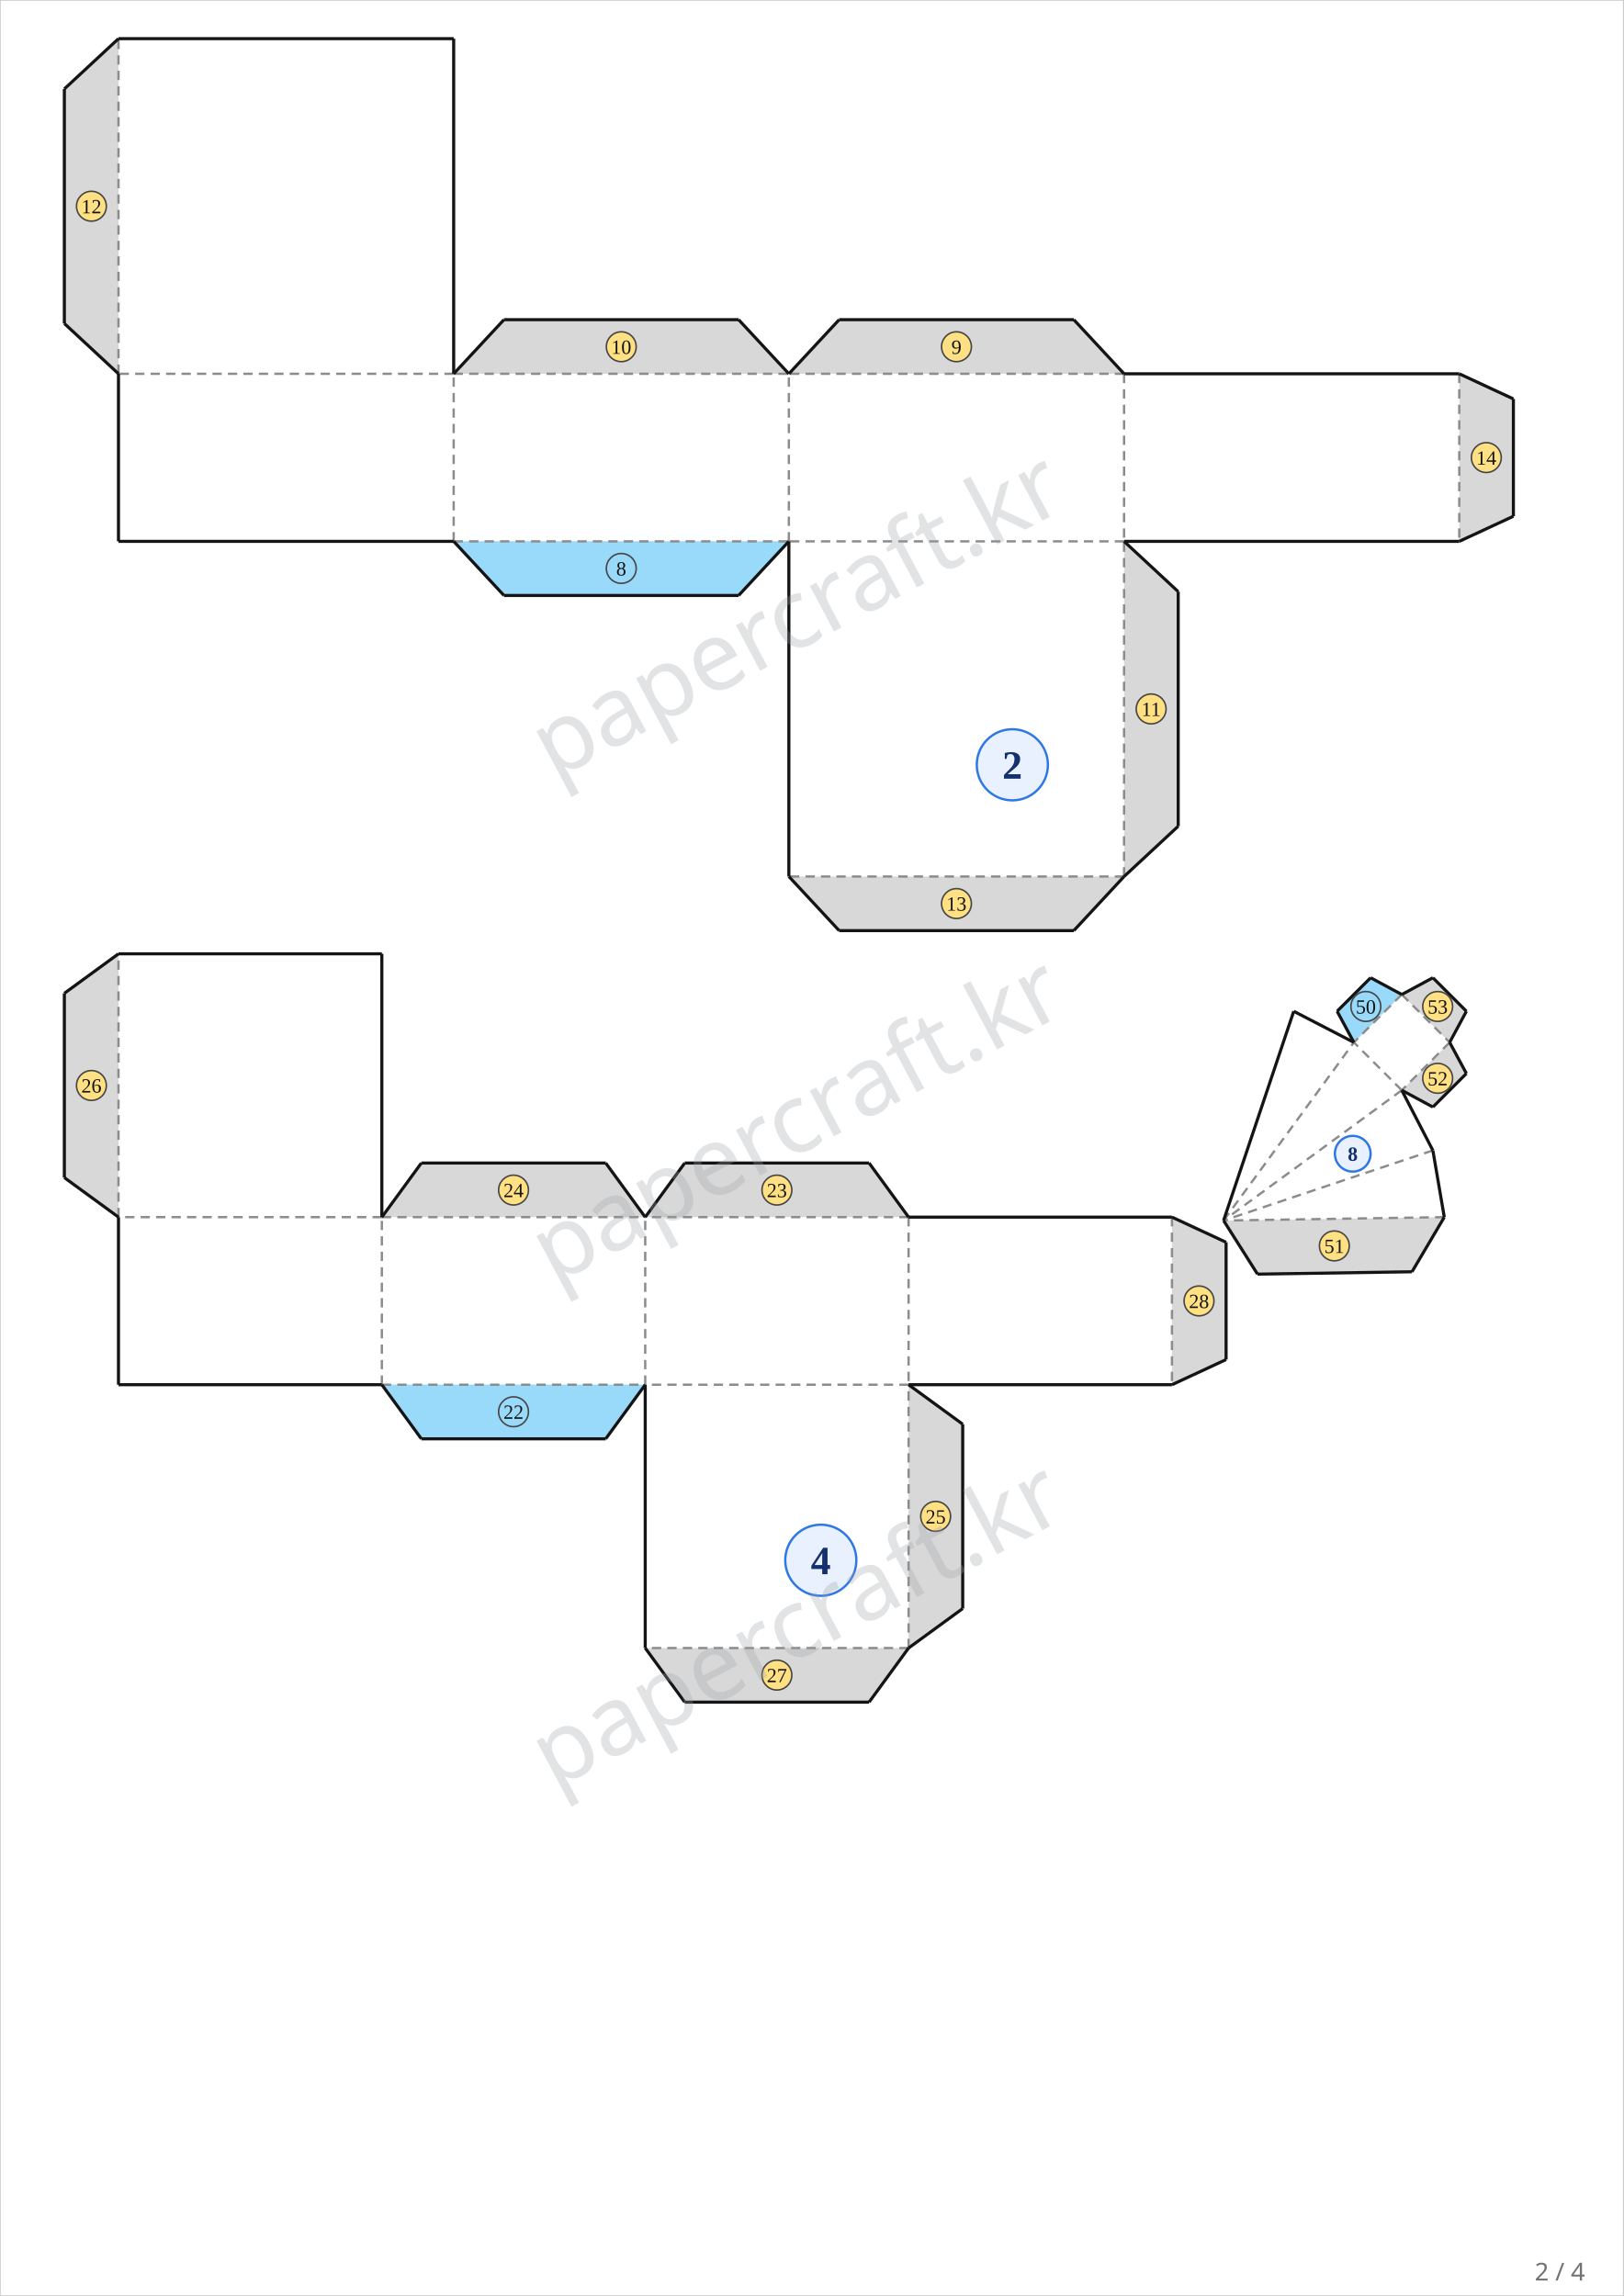
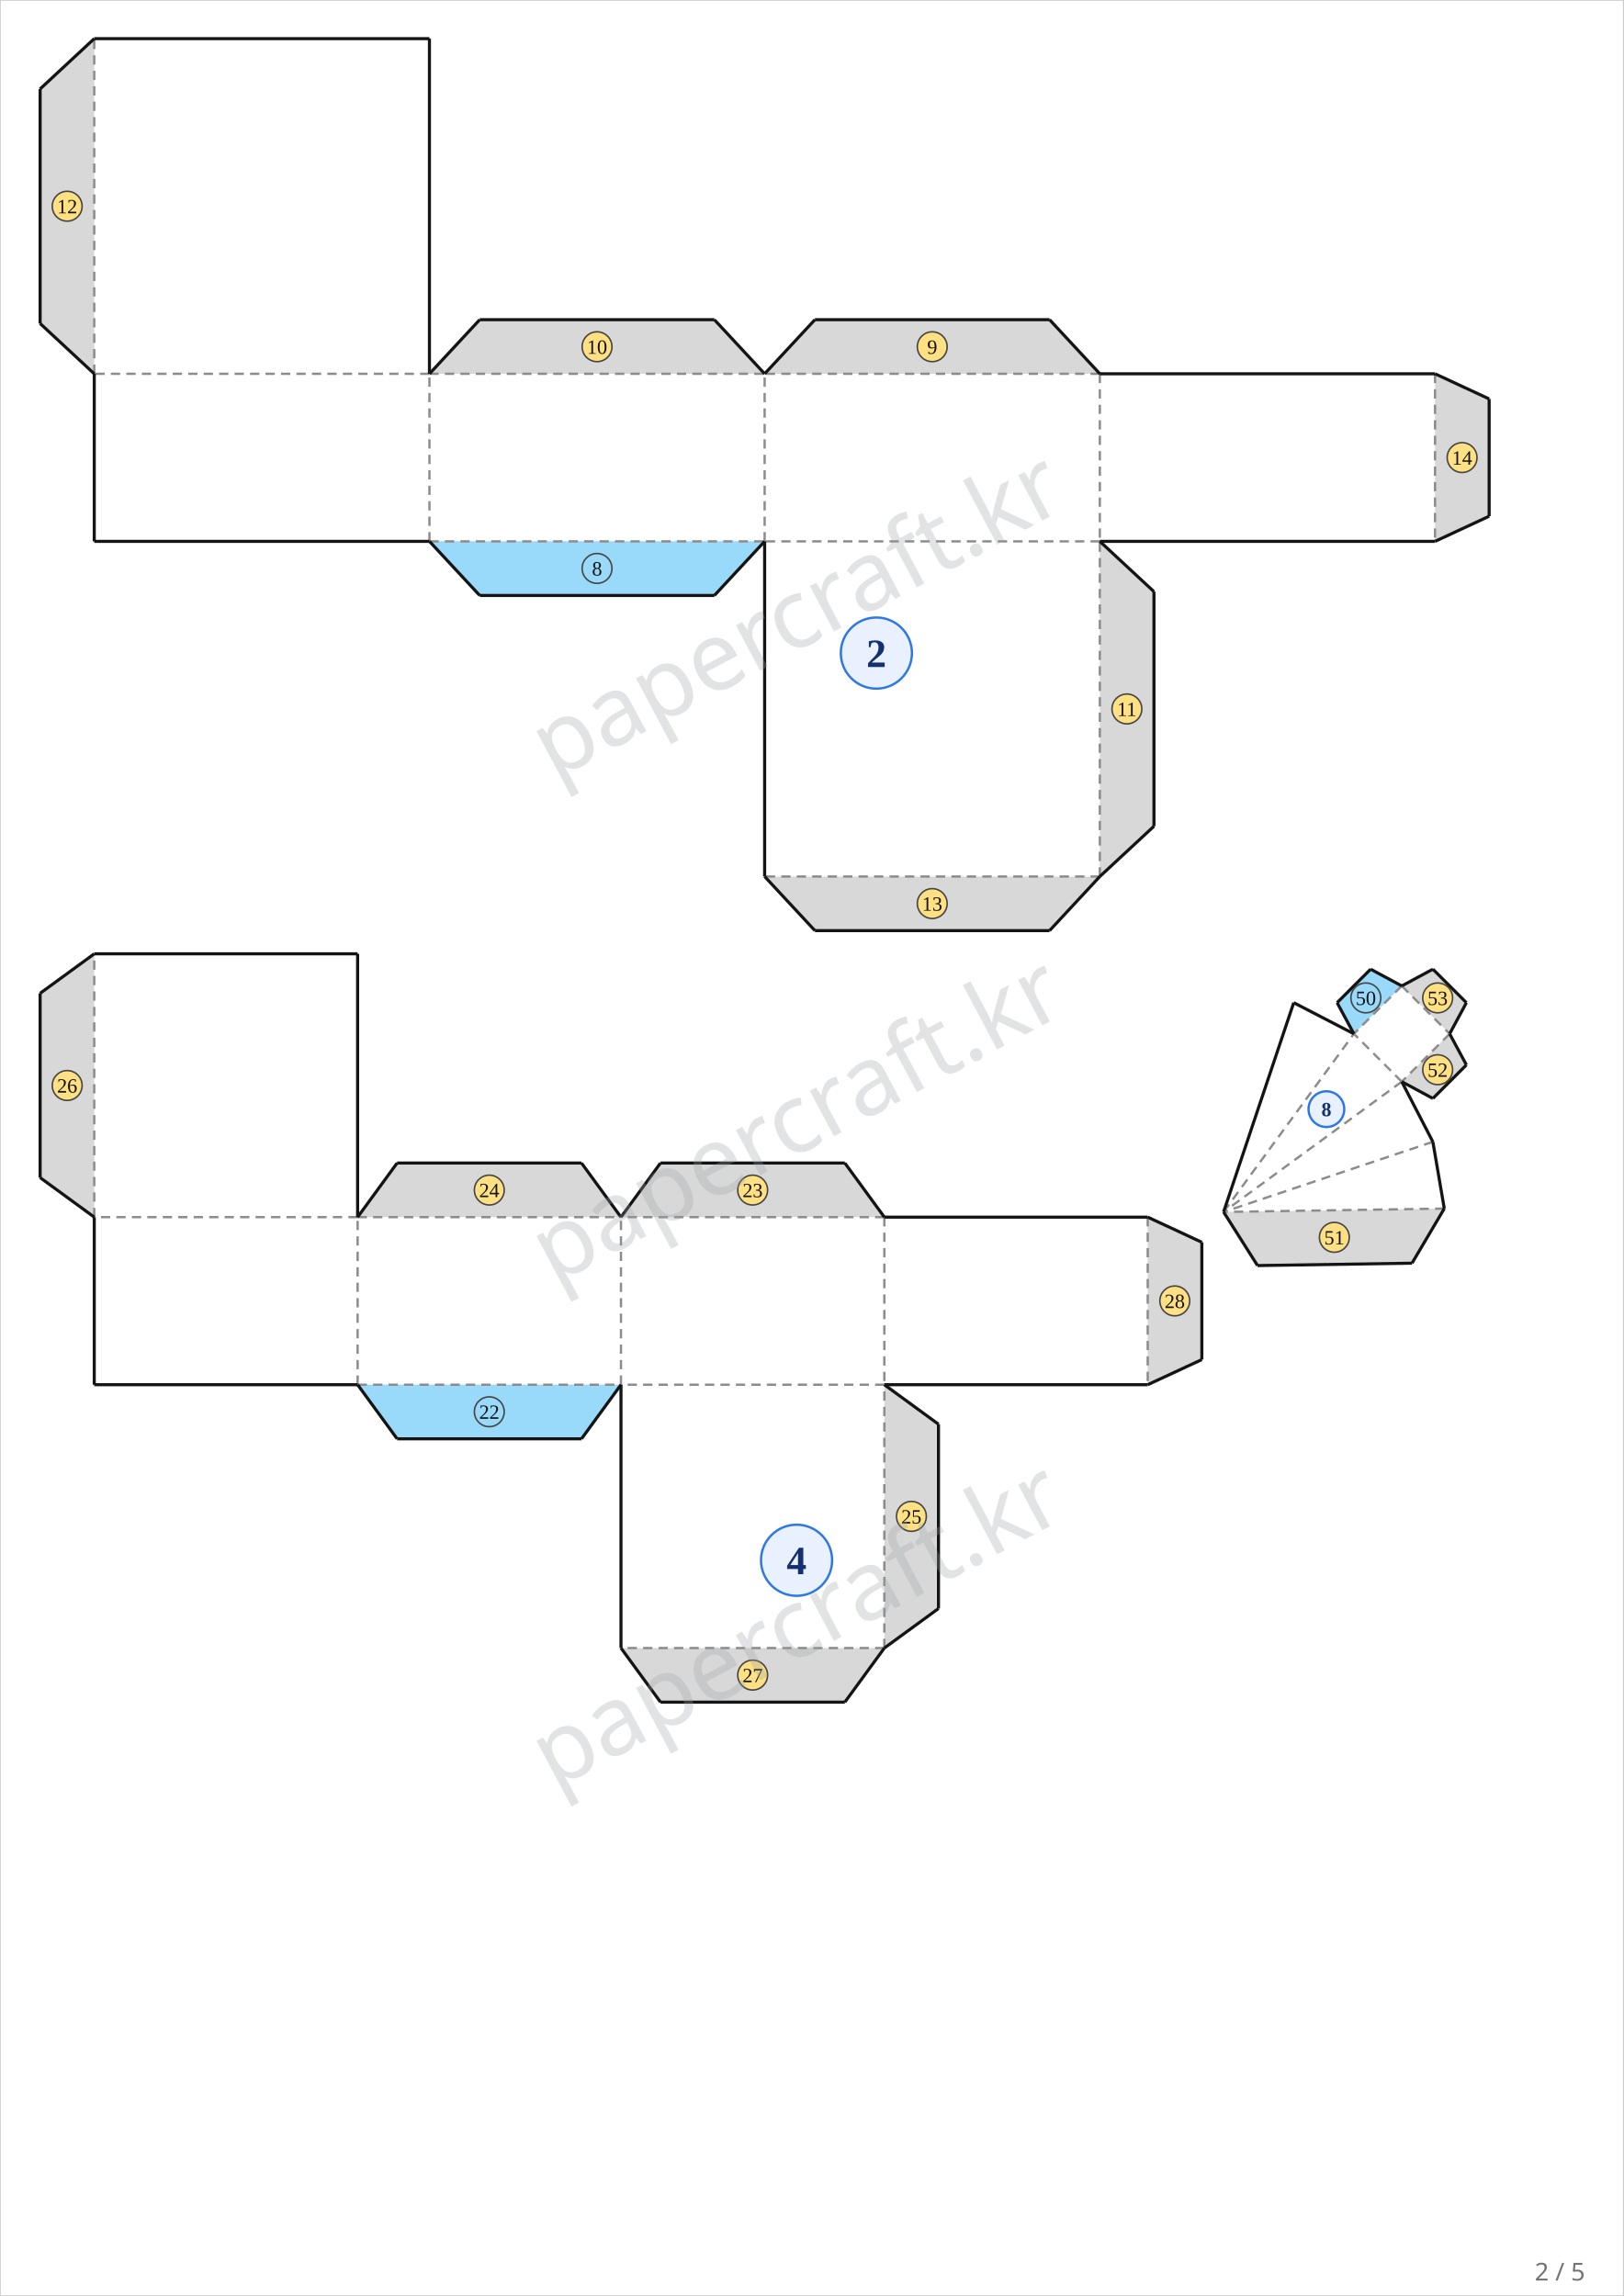
<svg xmlns="http://www.w3.org/2000/svg" width="210.00mm" height="297.00mm" viewBox="0 0 210.00 297.00">
  <rect x="0" y="0" width="210.00" height="297.00" fill="#ffffff" stroke="#cccccc" stroke-width="0.2" />
-   <polygon points="102.028,70.028 95.526,77.028 65.179,77.028 58.676,70.028" fill="rgb(216,216,216)" />
-   <polygon points="102.028,48.352 108.531,41.352 138.878,41.352 145.381,48.352" fill="rgb(216,216,216)" />
-   <polygon points="102.028,48.352 95.526,41.352 65.179,41.352 58.676,48.352" fill="rgb(216,216,216)" />
-   <polygon points="145.381,70.028 152.381,76.531 152.381,106.878 145.381,113.381" fill="rgb(216,216,216)" />
-   <polygon points="15.324,5.0 8.324,11.503 8.324,41.849 15.324,48.352" fill="rgb(216,216,216)" />
-   <polygon points="102.028,113.381 108.531,120.381 138.878,120.381 145.381,113.381" fill="rgb(216,216,216)" />
-   <polygon points="188.733,70.028 195.733,66.777 195.733,51.604 188.733,48.352" fill="rgb(216,216,216)" />
-   <polygon points="102.028,70.028 95.526,77.028 65.179,77.028 58.676,70.028" fill="#99d9fa" />
-   <line x1="102.028" y1="70.028" x2="102.028" y2="48.352" stroke="#8c8c8c" stroke-width="0.3" stroke-dasharray="1.2,0.8" />
-   <line x1="145.381" y1="70.028" x2="102.028" y2="70.028" stroke="#8c8c8c" stroke-width="0.3" stroke-dasharray="1.2,0.8" />
-   <line x1="145.381" y1="48.352" x2="145.381" y2="70.028" stroke="#8c8c8c" stroke-width="0.3" stroke-dasharray="1.2,0.8" />
-   <line x1="58.676" y1="70.028" x2="58.676" y2="48.352" stroke="#8c8c8c" stroke-width="0.3" stroke-dasharray="1.2,0.8" />
-   <line x1="58.676" y1="48.352" x2="15.324" y2="48.352" stroke="#8c8c8c" stroke-width="0.3" stroke-dasharray="1.2,0.8" />
-   <line x1="58.676" y1="70.028" x2="102.028" y2="70.028" stroke="#8c8c8c" stroke-width="0.3" stroke-dasharray="1.2,0.8" />
-   <line x1="145.381" y1="48.352" x2="102.028" y2="48.352" stroke="#8c8c8c" stroke-width="0.3" stroke-dasharray="1.2,0.8" />
-   <line x1="58.676" y1="48.352" x2="102.028" y2="48.352" stroke="#8c8c8c" stroke-width="0.3" stroke-dasharray="1.2,0.8" />
-   <line x1="145.381" y1="113.381" x2="145.381" y2="70.028" stroke="#8c8c8c" stroke-width="0.3" stroke-dasharray="1.2,0.8" />
-   <line x1="15.324" y1="48.352" x2="15.324" y2="5.0" stroke="#8c8c8c" stroke-width="0.3" stroke-dasharray="1.2,0.8" />
-   <line x1="145.381" y1="113.381" x2="102.028" y2="113.381" stroke="#8c8c8c" stroke-width="0.3" stroke-dasharray="1.2,0.8" />
-   <line x1="188.733" y1="48.352" x2="188.733" y2="70.028" stroke="#8c8c8c" stroke-width="0.3" stroke-dasharray="1.2,0.8" />
-   <line x1="102.028" y1="113.381" x2="102.028" y2="70.028" stroke="#141414" stroke-width="0.4" />
-   <line x1="15.324" y1="5.0" x2="58.676" y2="5.0" stroke="#141414" stroke-width="0.4" />
-   <line x1="58.676" y1="5.0" x2="58.676" y2="48.352" stroke="#141414" stroke-width="0.4" />
-   <line x1="188.733" y1="70.028" x2="145.381" y2="70.028" stroke="#141414" stroke-width="0.4" />
-   <line x1="145.381" y1="48.352" x2="188.733" y2="48.352" stroke="#141414" stroke-width="0.4" />
-   <line x1="58.676" y1="70.028" x2="15.324" y2="70.028" stroke="#141414" stroke-width="0.4" />
-   <line x1="15.324" y1="70.028" x2="15.324" y2="48.352" stroke="#141414" stroke-width="0.4" />
-   <line x1="102.028" y1="70.028" x2="95.526" y2="77.028" stroke="#141414" stroke-width="0.4" />
-   <line x1="95.526" y1="77.028" x2="65.179" y2="77.028" stroke="#141414" stroke-width="0.4" />
-   <line x1="65.179" y1="77.028" x2="58.676" y2="70.028" stroke="#141414" stroke-width="0.4" />
-   <line x1="102.028" y1="48.352" x2="108.531" y2="41.352" stroke="#141414" stroke-width="0.4" />
-   <line x1="108.531" y1="41.352" x2="138.878" y2="41.352" stroke="#141414" stroke-width="0.4" />
-   <line x1="138.878" y1="41.352" x2="145.381" y2="48.352" stroke="#141414" stroke-width="0.4" />
-   <line x1="102.028" y1="48.352" x2="95.526" y2="41.352" stroke="#141414" stroke-width="0.4" />
-   <line x1="95.526" y1="41.352" x2="65.179" y2="41.352" stroke="#141414" stroke-width="0.4" />
-   <line x1="65.179" y1="41.352" x2="58.676" y2="48.352" stroke="#141414" stroke-width="0.4" />
-   <line x1="145.381" y1="70.028" x2="152.381" y2="76.531" stroke="#141414" stroke-width="0.4" />
-   <line x1="152.381" y1="76.531" x2="152.381" y2="106.878" stroke="#141414" stroke-width="0.4" />
-   <line x1="152.381" y1="106.878" x2="145.381" y2="113.381" stroke="#141414" stroke-width="0.4" />
-   <line x1="15.324" y1="5.0" x2="8.324" y2="11.503" stroke="#141414" stroke-width="0.4" />
-   <line x1="8.324" y1="11.503" x2="8.324" y2="41.849" stroke="#141414" stroke-width="0.4" />
-   <line x1="8.324" y1="41.849" x2="15.324" y2="48.352" stroke="#141414" stroke-width="0.4" />
-   <line x1="102.028" y1="113.381" x2="108.531" y2="120.381" stroke="#141414" stroke-width="0.4" />
-   <line x1="108.531" y1="120.381" x2="138.878" y2="120.381" stroke="#141414" stroke-width="0.4" />
-   <line x1="138.878" y1="120.381" x2="145.381" y2="113.381" stroke="#141414" stroke-width="0.4" />
-   <line x1="188.733" y1="70.028" x2="195.733" y2="66.777" stroke="#141414" stroke-width="0.4" />
-   <line x1="195.733" y1="66.777" x2="195.733" y2="51.604" stroke="#141414" stroke-width="0.4" />
-   <line x1="195.733" y1="51.604" x2="188.733" y2="48.352" stroke="#141414" stroke-width="0.4" />
-   <circle cx="80.352" cy="73.528" r="1.93" fill="#99d9fa" stroke="#464646" stroke-width="0.2" />
-   <text x="80.352" y="74.44" font-size="2.61" text-anchor="middle" fill="#141414">8</text>
-   <circle cx="123.705" cy="44.852" r="1.93" fill="#ffe082" stroke="#464646" stroke-width="0.2" />
-   <text x="123.705" y="45.77" font-size="2.61" text-anchor="middle" fill="#141414">9</text>
-   <circle cx="80.352" cy="44.852" r="1.93" fill="#ffe082" stroke="#464646" stroke-width="0.2" />
-   <text x="80.352" y="45.77" font-size="2.61" text-anchor="middle" fill="#141414">10</text>
-   <circle cx="148.881" cy="91.705" r="1.93" fill="#ffe082" stroke="#464646" stroke-width="0.2" />
-   <text x="148.881" y="92.62" font-size="2.61" text-anchor="middle" fill="#141414">11</text>
-   <circle cx="11.824" cy="26.676" r="1.93" fill="#ffe082" stroke="#464646" stroke-width="0.2" />
-   <text x="11.824" y="27.59" font-size="2.61" text-anchor="middle" fill="#141414">12</text>
-   <circle cx="123.705" cy="116.881" r="1.93" fill="#ffe082" stroke="#464646" stroke-width="0.2" />
-   <text x="123.705" y="117.80" font-size="2.61" text-anchor="middle" fill="#141414">13</text>
-   <circle cx="192.233" cy="59.19" r="1.93" fill="#ffe082" stroke="#464646" stroke-width="0.2" />
-   <text x="192.233" y="60.11" font-size="2.61" text-anchor="middle" fill="#141414">14</text>
-   <circle cx="130.93" cy="98.93" r="4.60" fill="#eaf1fe" stroke="#2e78e6" stroke-width="0.3" />
-   <text x="130.93" y="100.73" font-size="5.20" text-anchor="middle" fill="#14306e" font-weight="bold">2</text>
-   <polygon points="83.449,179.119 78.339,186.119 54.496,186.119 49.386,179.119" fill="rgb(216,216,216)" />
-   <polygon points="83.449,157.443 88.558,150.443 112.402,150.443 117.511,157.443" fill="rgb(216,216,216)" />
-   <polygon points="83.449,157.443 78.339,150.443 54.496,150.443 49.386,157.443" fill="rgb(216,216,216)" />
-   <polygon points="117.511,179.119 124.511,184.229 124.511,208.073 117.511,213.182" fill="rgb(216,216,216)" />
-   <polygon points="15.324,123.381 8.324,128.49 8.324,152.334 15.324,157.443" fill="rgb(216,216,216)" />
-   <polygon points="83.449,213.182 88.558,220.182 112.402,220.182 117.511,213.182" fill="rgb(216,216,216)" />
-   <polygon points="151.574,179.119 158.574,175.868 158.574,160.695 151.574,157.443" fill="rgb(216,216,216)" />
-   <polygon points="83.449,179.119 78.339,186.119 54.496,186.119 49.386,179.119" fill="#99d9fa" />
-   <line x1="83.449" y1="179.119" x2="83.449" y2="157.443" stroke="#8c8c8c" stroke-width="0.3" stroke-dasharray="1.2,0.8" />
-   <line x1="117.511" y1="179.119" x2="83.449" y2="179.119" stroke="#8c8c8c" stroke-width="0.3" stroke-dasharray="1.2,0.8" />
-   <line x1="117.511" y1="157.443" x2="117.511" y2="179.119" stroke="#8c8c8c" stroke-width="0.3" stroke-dasharray="1.2,0.8" />
-   <line x1="49.386" y1="179.119" x2="49.386" y2="157.443" stroke="#8c8c8c" stroke-width="0.3" stroke-dasharray="1.2,0.8" />
-   <line x1="49.386" y1="157.443" x2="15.324" y2="157.443" stroke="#8c8c8c" stroke-width="0.3" stroke-dasharray="1.2,0.8" />
-   <line x1="49.386" y1="179.119" x2="83.449" y2="179.119" stroke="#8c8c8c" stroke-width="0.3" stroke-dasharray="1.2,0.8" />
-   <line x1="117.511" y1="157.443" x2="83.449" y2="157.443" stroke="#8c8c8c" stroke-width="0.3" stroke-dasharray="1.2,0.8" />
-   <line x1="49.386" y1="157.443" x2="83.449" y2="157.443" stroke="#8c8c8c" stroke-width="0.3" stroke-dasharray="1.2,0.8" />
-   <line x1="117.511" y1="213.182" x2="117.511" y2="179.119" stroke="#8c8c8c" stroke-width="0.3" stroke-dasharray="1.2,0.8" />
-   <line x1="15.324" y1="157.443" x2="15.324" y2="123.381" stroke="#8c8c8c" stroke-width="0.3" stroke-dasharray="1.2,0.8" />
-   <line x1="117.511" y1="213.182" x2="83.449" y2="213.182" stroke="#8c8c8c" stroke-width="0.3" stroke-dasharray="1.2,0.8" />
-   <line x1="151.574" y1="157.443" x2="151.574" y2="179.119" stroke="#8c8c8c" stroke-width="0.3" stroke-dasharray="1.2,0.8" />
-   <line x1="83.449" y1="213.182" x2="83.449" y2="179.119" stroke="#141414" stroke-width="0.4" />
-   <line x1="15.324" y1="123.381" x2="49.386" y2="123.381" stroke="#141414" stroke-width="0.4" />
-   <line x1="49.386" y1="123.381" x2="49.386" y2="157.443" stroke="#141414" stroke-width="0.4" />
-   <line x1="151.574" y1="179.119" x2="117.511" y2="179.119" stroke="#141414" stroke-width="0.4" />
-   <line x1="117.511" y1="157.443" x2="151.574" y2="157.443" stroke="#141414" stroke-width="0.4" />
-   <line x1="49.386" y1="179.119" x2="15.324" y2="179.119" stroke="#141414" stroke-width="0.4" />
-   <line x1="15.324" y1="179.119" x2="15.324" y2="157.443" stroke="#141414" stroke-width="0.4" />
-   <line x1="83.449" y1="179.119" x2="78.339" y2="186.119" stroke="#141414" stroke-width="0.4" />
-   <line x1="78.339" y1="186.119" x2="54.496" y2="186.119" stroke="#141414" stroke-width="0.4" />
-   <line x1="54.496" y1="186.119" x2="49.386" y2="179.119" stroke="#141414" stroke-width="0.4" />
-   <line x1="83.449" y1="157.443" x2="88.558" y2="150.443" stroke="#141414" stroke-width="0.4" />
-   <line x1="88.558" y1="150.443" x2="112.402" y2="150.443" stroke="#141414" stroke-width="0.4" />
-   <line x1="112.402" y1="150.443" x2="117.511" y2="157.443" stroke="#141414" stroke-width="0.4" />
-   <line x1="83.449" y1="157.443" x2="78.339" y2="150.443" stroke="#141414" stroke-width="0.4" />
-   <line x1="78.339" y1="150.443" x2="54.496" y2="150.443" stroke="#141414" stroke-width="0.4" />
-   <line x1="54.496" y1="150.443" x2="49.386" y2="157.443" stroke="#141414" stroke-width="0.4" />
-   <line x1="117.511" y1="179.119" x2="124.511" y2="184.229" stroke="#141414" stroke-width="0.4" />
-   <line x1="124.511" y1="184.229" x2="124.511" y2="208.073" stroke="#141414" stroke-width="0.4" />
-   <line x1="124.511" y1="208.073" x2="117.511" y2="213.182" stroke="#141414" stroke-width="0.4" />
-   <line x1="15.324" y1="123.381" x2="8.324" y2="128.49" stroke="#141414" stroke-width="0.4" />
-   <line x1="8.324" y1="128.49" x2="8.324" y2="152.334" stroke="#141414" stroke-width="0.4" />
-   <line x1="8.324" y1="152.334" x2="15.324" y2="157.443" stroke="#141414" stroke-width="0.4" />
-   <line x1="83.449" y1="213.182" x2="88.558" y2="220.182" stroke="#141414" stroke-width="0.4" />
-   <line x1="88.558" y1="220.182" x2="112.402" y2="220.182" stroke="#141414" stroke-width="0.4" />
-   <line x1="112.402" y1="220.182" x2="117.511" y2="213.182" stroke="#141414" stroke-width="0.4" />
-   <line x1="151.574" y1="179.119" x2="158.574" y2="175.868" stroke="#141414" stroke-width="0.4" />
-   <line x1="158.574" y1="175.868" x2="158.574" y2="160.695" stroke="#141414" stroke-width="0.4" />
-   <line x1="158.574" y1="160.695" x2="151.574" y2="157.443" stroke="#141414" stroke-width="0.4" />
-   <circle cx="66.418" cy="182.619" r="1.93" fill="#99d9fa" stroke="#464646" stroke-width="0.2" />
-   <text x="66.418" y="183.53" font-size="2.61" text-anchor="middle" fill="#141414">22</text>
-   <circle cx="100.48" cy="153.943" r="1.93" fill="#ffe082" stroke="#464646" stroke-width="0.2" />
-   <text x="100.48" y="154.86" font-size="2.61" text-anchor="middle" fill="#141414">23</text>
-   <circle cx="66.418" cy="153.943" r="1.93" fill="#ffe082" stroke="#464646" stroke-width="0.2" />
-   <text x="66.418" y="154.86" font-size="2.61" text-anchor="middle" fill="#141414">24</text>
-   <circle cx="121.011" cy="196.151" r="1.93" fill="#ffe082" stroke="#464646" stroke-width="0.2" />
-   <text x="121.011" y="197.07" font-size="2.61" text-anchor="middle" fill="#141414">25</text>
-   <circle cx="11.824" cy="140.412" r="1.93" fill="#ffe082" stroke="#464646" stroke-width="0.2" />
-   <text x="11.824" y="141.33" font-size="2.61" text-anchor="middle" fill="#141414">26</text>
-   <circle cx="100.48" cy="216.682" r="1.93" fill="#ffe082" stroke="#464646" stroke-width="0.2" />
-   <text x="100.48" y="217.60" font-size="2.61" text-anchor="middle" fill="#141414">27</text>
-   <circle cx="155.074" cy="168.281" r="1.93" fill="#ffe082" stroke="#464646" stroke-width="0.2" />
-   <text x="155.074" y="169.20" font-size="2.61" text-anchor="middle" fill="#141414">28</text>
-   <circle cx="106.157" cy="201.828" r="4.60" fill="#eaf1fe" stroke="#2e78e6" stroke-width="0.3" />
-   <text x="106.157" y="203.63" font-size="5.20" text-anchor="middle" fill="#14306e" font-weight="bold">4</text>
-   <polygon points="175.102,134.838 172.934,130.812 177.269,126.477 181.295,128.645" fill="rgb(216,216,216)" />
-   <polygon points="158.25,157.883 162.64,164.816 182.622,164.509 186.796,157.444" fill="rgb(216,216,216)" />
-   <polygon points="181.295,141.031 185.321,143.199 189.656,138.864 187.488,134.838" fill="rgb(216,216,216)" />
-   <polygon points="187.488,134.838 189.656,130.813 185.32,126.477 181.295,128.645" fill="rgb(216,216,216)" />
-   <polygon points="175.102,134.838 172.934,130.812 177.269,126.477 181.295,128.645" fill="#99d9fa" />
-   <line x1="158.25" y1="157.883" x2="175.102" y2="134.838" stroke="#8c8c8c" stroke-width="0.3" stroke-dasharray="1.2,0.8" />
-   <line x1="181.295" y1="141.031" x2="175.102" y2="134.838" stroke="#8c8c8c" stroke-width="0.3" stroke-dasharray="1.2,0.8" />
-   <line x1="181.295" y1="141.031" x2="158.25" y2="157.883" stroke="#8c8c8c" stroke-width="0.3" stroke-dasharray="1.2,0.8" />
-   <line x1="185.319" y1="148.811" x2="158.25" y2="157.883" stroke="#8c8c8c" stroke-width="0.3" stroke-dasharray="1.2,0.8" />
-   <line x1="181.295" y1="128.645" x2="175.102" y2="134.838" stroke="#8c8c8c" stroke-width="0.3" stroke-dasharray="1.2,0.8" />
-   <line x1="186.796" y1="157.444" x2="158.25" y2="157.883" stroke="#8c8c8c" stroke-width="0.3" stroke-dasharray="1.2,0.8" />
-   <line x1="187.488" y1="134.838" x2="181.295" y2="141.031" stroke="#8c8c8c" stroke-width="0.3" stroke-dasharray="1.2,0.8" />
-   <line x1="181.295" y1="128.645" x2="187.488" y2="134.838" stroke="#8c8c8c" stroke-width="0.3" stroke-dasharray="1.2,0.8" />
-   <line x1="167.323" y1="130.814" x2="175.102" y2="134.838" stroke="#141414" stroke-width="0.4" />
-   <line x1="158.25" y1="157.883" x2="167.323" y2="130.814" stroke="#141414" stroke-width="0.4" />
-   <line x1="181.295" y1="141.031" x2="185.319" y2="148.811" stroke="#141414" stroke-width="0.4" />
-   <line x1="185.319" y1="148.811" x2="186.796" y2="157.444" stroke="#141414" stroke-width="0.4" />
-   <line x1="175.102" y1="134.838" x2="172.934" y2="130.812" stroke="#141414" stroke-width="0.4" />
-   <line x1="172.934" y1="130.812" x2="177.269" y2="126.477" stroke="#141414" stroke-width="0.4" />
-   <line x1="177.269" y1="126.477" x2="181.295" y2="128.645" stroke="#141414" stroke-width="0.4" />
-   <line x1="158.25" y1="157.883" x2="162.64" y2="164.816" stroke="#141414" stroke-width="0.4" />
-   <line x1="162.64" y1="164.816" x2="182.622" y2="164.509" stroke="#141414" stroke-width="0.4" />
-   <line x1="182.622" y1="164.509" x2="186.796" y2="157.444" stroke="#141414" stroke-width="0.4" />
-   <line x1="181.295" y1="141.031" x2="185.321" y2="143.199" stroke="#141414" stroke-width="0.4" />
-   <line x1="185.321" y1="143.199" x2="189.656" y2="138.864" stroke="#141414" stroke-width="0.4" />
-   <line x1="189.656" y1="138.864" x2="187.488" y2="134.838" stroke="#141414" stroke-width="0.4" />
-   <line x1="187.488" y1="134.838" x2="189.656" y2="130.813" stroke="#141414" stroke-width="0.4" />
-   <line x1="189.656" y1="130.813" x2="185.32" y2="126.477" stroke="#141414" stroke-width="0.4" />
-   <line x1="185.32" y1="126.477" x2="181.295" y2="128.645" stroke="#141414" stroke-width="0.4" />
-   <circle cx="176.65" cy="130.193" r="1.93" fill="#99d9fa" stroke="#464646" stroke-width="0.2" />
-   <text x="176.65" y="131.11" font-size="2.61" text-anchor="middle" fill="#141414">50</text>
-   <circle cx="172.577" cy="161.163" r="1.93" fill="#ffe082" stroke="#464646" stroke-width="0.2" />
-   <text x="172.577" y="162.08" font-size="2.61" text-anchor="middle" fill="#141414">51</text>
-   <circle cx="185.94" cy="139.483" r="1.93" fill="#ffe082" stroke="#464646" stroke-width="0.2" />
-   <text x="185.94" y="140.40" font-size="2.61" text-anchor="middle" fill="#141414">52</text>
-   <circle cx="185.94" cy="130.193" r="1.93" fill="#ffe082" stroke="#464646" stroke-width="0.2" />
-   <text x="185.94" y="131.11" font-size="2.61" text-anchor="middle" fill="#141414">53</text>
-   <circle cx="174.955" cy="149.242" r="2.31" fill="#eaf1fe" stroke="#2e78e6" stroke-width="0.3" />
-   <text x="174.955" y="150.15" font-size="2.61" text-anchor="middle" fill="#14306e" font-weight="bold">8</text>
-   <text x="205.0" y="295.0" font-size="3.2" text-anchor="end" fill="#737373" font-family="sans-serif">2 / 4</text>
+   <polygon points="98.894,70.028 92.391,77.028 62.044,77.028 55.542,70.028" fill="rgb(216,216,216)" />
+   <polygon points="98.894,48.352 105.397,41.352 135.743,41.352 142.246,48.352" fill="rgb(216,216,216)" />
+   <polygon points="98.894,48.352 92.391,41.352 62.044,41.352 55.542,48.352" fill="rgb(216,216,216)" />
+   <polygon points="142.246,70.028 149.246,76.531 149.246,106.878 142.246,113.381" fill="rgb(216,216,216)" />
+   <polygon points="12.189,5.0 5.189,11.503 5.189,41.849 12.189,48.352" fill="rgb(216,216,216)" />
+   <polygon points="98.894,113.381 105.397,120.381 135.743,120.381 142.246,113.381" fill="rgb(216,216,216)" />
+   <polygon points="185.598,70.028 192.598,66.777 192.598,51.604 185.598,48.352" fill="rgb(216,216,216)" />
+   <polygon points="98.894,70.028 92.391,77.028 62.044,77.028 55.542,70.028" fill="#99d9fa" />
+   <line x1="98.894" y1="70.028" x2="98.894" y2="48.352" stroke="#8c8c8c" stroke-width="0.3" stroke-dasharray="1.2,0.8" />
+   <line x1="142.246" y1="70.028" x2="98.894" y2="70.028" stroke="#8c8c8c" stroke-width="0.3" stroke-dasharray="1.2,0.8" />
+   <line x1="142.246" y1="48.352" x2="142.246" y2="70.028" stroke="#8c8c8c" stroke-width="0.3" stroke-dasharray="1.2,0.8" />
+   <line x1="55.541" y1="70.028" x2="55.541" y2="48.352" stroke="#8c8c8c" stroke-width="0.3" stroke-dasharray="1.2,0.8" />
+   <line x1="55.541" y1="48.352" x2="12.189" y2="48.352" stroke="#8c8c8c" stroke-width="0.3" stroke-dasharray="1.2,0.8" />
+   <line x1="55.542" y1="70.028" x2="98.894" y2="70.028" stroke="#8c8c8c" stroke-width="0.3" stroke-dasharray="1.2,0.8" />
+   <line x1="142.246" y1="48.352" x2="98.894" y2="48.352" stroke="#8c8c8c" stroke-width="0.3" stroke-dasharray="1.2,0.8" />
+   <line x1="55.542" y1="48.352" x2="98.894" y2="48.352" stroke="#8c8c8c" stroke-width="0.3" stroke-dasharray="1.2,0.8" />
+   <line x1="142.246" y1="113.381" x2="142.246" y2="70.028" stroke="#8c8c8c" stroke-width="0.3" stroke-dasharray="1.2,0.8" />
+   <line x1="12.189" y1="48.352" x2="12.189" y2="5.0" stroke="#8c8c8c" stroke-width="0.3" stroke-dasharray="1.2,0.8" />
+   <line x1="142.246" y1="113.381" x2="98.894" y2="113.381" stroke="#8c8c8c" stroke-width="0.3" stroke-dasharray="1.2,0.8" />
+   <line x1="185.598" y1="48.352" x2="185.598" y2="70.028" stroke="#8c8c8c" stroke-width="0.3" stroke-dasharray="1.2,0.8" />
+   <line x1="98.894" y1="113.381" x2="98.894" y2="70.028" stroke="#141414" stroke-width="0.4" />
+   <line x1="12.189" y1="5.0" x2="55.541" y2="5.0" stroke="#141414" stroke-width="0.4" />
+   <line x1="55.541" y1="5.0" x2="55.541" y2="48.352" stroke="#141414" stroke-width="0.4" />
+   <line x1="185.598" y1="70.028" x2="142.246" y2="70.028" stroke="#141414" stroke-width="0.4" />
+   <line x1="142.246" y1="48.352" x2="185.598" y2="48.352" stroke="#141414" stroke-width="0.4" />
+   <line x1="55.541" y1="70.028" x2="12.189" y2="70.028" stroke="#141414" stroke-width="0.4" />
+   <line x1="12.189" y1="70.028" x2="12.189" y2="48.352" stroke="#141414" stroke-width="0.4" />
+   <line x1="98.894" y1="70.028" x2="92.391" y2="77.028" stroke="#141414" stroke-width="0.4" />
+   <line x1="92.391" y1="77.028" x2="62.044" y2="77.028" stroke="#141414" stroke-width="0.4" />
+   <line x1="62.044" y1="77.028" x2="55.542" y2="70.028" stroke="#141414" stroke-width="0.4" />
+   <line x1="98.894" y1="48.352" x2="105.397" y2="41.352" stroke="#141414" stroke-width="0.4" />
+   <line x1="105.397" y1="41.352" x2="135.743" y2="41.352" stroke="#141414" stroke-width="0.4" />
+   <line x1="135.743" y1="41.352" x2="142.246" y2="48.352" stroke="#141414" stroke-width="0.4" />
+   <line x1="98.894" y1="48.352" x2="92.391" y2="41.352" stroke="#141414" stroke-width="0.4" />
+   <line x1="92.391" y1="41.352" x2="62.044" y2="41.352" stroke="#141414" stroke-width="0.4" />
+   <line x1="62.044" y1="41.352" x2="55.542" y2="48.352" stroke="#141414" stroke-width="0.4" />
+   <line x1="142.246" y1="70.028" x2="149.246" y2="76.531" stroke="#141414" stroke-width="0.4" />
+   <line x1="149.246" y1="76.531" x2="149.246" y2="106.878" stroke="#141414" stroke-width="0.4" />
+   <line x1="149.246" y1="106.878" x2="142.246" y2="113.381" stroke="#141414" stroke-width="0.4" />
+   <line x1="12.189" y1="5.0" x2="5.189" y2="11.503" stroke="#141414" stroke-width="0.4" />
+   <line x1="5.189" y1="11.503" x2="5.189" y2="41.849" stroke="#141414" stroke-width="0.4" />
+   <line x1="5.189" y1="41.849" x2="12.189" y2="48.352" stroke="#141414" stroke-width="0.4" />
+   <line x1="98.894" y1="113.381" x2="105.397" y2="120.381" stroke="#141414" stroke-width="0.4" />
+   <line x1="105.397" y1="120.381" x2="135.743" y2="120.381" stroke="#141414" stroke-width="0.4" />
+   <line x1="135.743" y1="120.381" x2="142.246" y2="113.381" stroke="#141414" stroke-width="0.4" />
+   <line x1="185.598" y1="70.028" x2="192.598" y2="66.777" stroke="#141414" stroke-width="0.4" />
+   <line x1="192.598" y1="66.777" x2="192.598" y2="51.604" stroke="#141414" stroke-width="0.4" />
+   <line x1="192.598" y1="51.604" x2="185.598" y2="48.352" stroke="#141414" stroke-width="0.4" />
+   <circle cx="77.218" cy="73.528" r="1.93" fill="#99d9fa" stroke="#464646" stroke-width="0.2" />
+   <text x="77.218" y="74.44" font-size="2.62" text-anchor="middle" fill="#141414">8</text>
+   <circle cx="120.57" cy="44.852" r="1.93" fill="#ffe082" stroke="#464646" stroke-width="0.2" />
+   <text x="120.57" y="45.77" font-size="2.62" text-anchor="middle" fill="#141414">9</text>
+   <circle cx="77.218" cy="44.852" r="1.93" fill="#ffe082" stroke="#464646" stroke-width="0.2" />
+   <text x="77.218" y="45.77" font-size="2.62" text-anchor="middle" fill="#141414">10</text>
+   <circle cx="145.746" cy="91.705" r="1.93" fill="#ffe082" stroke="#464646" stroke-width="0.2" />
+   <text x="145.746" y="92.62" font-size="2.62" text-anchor="middle" fill="#141414">11</text>
+   <circle cx="8.689" cy="26.676" r="1.93" fill="#ffe082" stroke="#464646" stroke-width="0.2" />
+   <text x="8.689" y="27.59" font-size="2.62" text-anchor="middle" fill="#141414">12</text>
+   <circle cx="120.57" cy="116.881" r="1.93" fill="#ffe082" stroke="#464646" stroke-width="0.2" />
+   <text x="120.57" y="117.80" font-size="2.62" text-anchor="middle" fill="#141414">13</text>
+   <circle cx="189.098" cy="59.19" r="1.93" fill="#ffe082" stroke="#464646" stroke-width="0.2" />
+   <text x="189.098" y="60.11" font-size="2.62" text-anchor="middle" fill="#141414">14</text>
+   <circle cx="113.345" cy="84.479" r="4.60" fill="#eaf1fe" stroke="#2e78e6" stroke-width="0.3" />
+   <text x="113.345" y="86.28" font-size="5.20" text-anchor="middle" fill="#14306e" font-weight="bold">2</text>
+   <polygon points="80.314,179.119 75.205,186.119 51.361,186.119 46.252,179.119" fill="rgb(216,216,216)" />
+   <polygon points="80.314,157.443 85.424,150.443 109.267,150.443 114.377,157.443" fill="rgb(216,216,216)" />
+   <polygon points="80.314,157.443 75.205,150.443 51.361,150.443 46.252,157.443" fill="rgb(216,216,216)" />
+   <polygon points="114.377,179.119 121.377,184.229 121.377,208.073 114.377,213.182" fill="rgb(216,216,216)" />
+   <polygon points="12.189,123.381 5.189,128.49 5.189,152.334 12.189,157.443" fill="rgb(216,216,216)" />
+   <polygon points="80.314,213.182 85.424,220.182 109.267,220.182 114.377,213.182" fill="rgb(216,216,216)" />
+   <polygon points="148.439,179.119 155.439,175.868 155.439,160.695 148.439,157.443" fill="rgb(216,216,216)" />
+   <polygon points="80.314,179.119 75.205,186.119 51.361,186.119 46.252,179.119" fill="#99d9fa" />
+   <line x1="80.314" y1="179.119" x2="80.314" y2="157.443" stroke="#8c8c8c" stroke-width="0.3" stroke-dasharray="1.2,0.8" />
+   <line x1="114.377" y1="179.119" x2="80.314" y2="179.119" stroke="#8c8c8c" stroke-width="0.3" stroke-dasharray="1.2,0.8" />
+   <line x1="114.377" y1="157.443" x2="114.377" y2="179.119" stroke="#8c8c8c" stroke-width="0.3" stroke-dasharray="1.2,0.8" />
+   <line x1="46.252" y1="179.119" x2="46.252" y2="157.443" stroke="#8c8c8c" stroke-width="0.3" stroke-dasharray="1.2,0.8" />
+   <line x1="46.252" y1="157.443" x2="12.189" y2="157.443" stroke="#8c8c8c" stroke-width="0.3" stroke-dasharray="1.2,0.8" />
+   <line x1="46.252" y1="179.119" x2="80.314" y2="179.119" stroke="#8c8c8c" stroke-width="0.3" stroke-dasharray="1.2,0.8" />
+   <line x1="114.377" y1="157.443" x2="80.314" y2="157.443" stroke="#8c8c8c" stroke-width="0.3" stroke-dasharray="1.2,0.8" />
+   <line x1="46.252" y1="157.443" x2="80.314" y2="157.443" stroke="#8c8c8c" stroke-width="0.3" stroke-dasharray="1.2,0.8" />
+   <line x1="114.377" y1="213.182" x2="114.377" y2="179.119" stroke="#8c8c8c" stroke-width="0.3" stroke-dasharray="1.2,0.8" />
+   <line x1="12.189" y1="157.443" x2="12.189" y2="123.381" stroke="#8c8c8c" stroke-width="0.3" stroke-dasharray="1.2,0.8" />
+   <line x1="114.377" y1="213.182" x2="80.314" y2="213.182" stroke="#8c8c8c" stroke-width="0.3" stroke-dasharray="1.2,0.8" />
+   <line x1="148.439" y1="157.443" x2="148.439" y2="179.119" stroke="#8c8c8c" stroke-width="0.3" stroke-dasharray="1.2,0.8" />
+   <line x1="80.314" y1="213.182" x2="80.314" y2="179.119" stroke="#141414" stroke-width="0.4" />
+   <line x1="12.189" y1="123.381" x2="46.252" y2="123.381" stroke="#141414" stroke-width="0.4" />
+   <line x1="46.252" y1="123.381" x2="46.252" y2="157.443" stroke="#141414" stroke-width="0.4" />
+   <line x1="148.439" y1="179.119" x2="114.377" y2="179.119" stroke="#141414" stroke-width="0.4" />
+   <line x1="114.377" y1="157.443" x2="148.439" y2="157.443" stroke="#141414" stroke-width="0.4" />
+   <line x1="46.252" y1="179.119" x2="12.189" y2="179.119" stroke="#141414" stroke-width="0.4" />
+   <line x1="12.189" y1="179.119" x2="12.189" y2="157.443" stroke="#141414" stroke-width="0.4" />
+   <line x1="80.314" y1="179.119" x2="75.205" y2="186.119" stroke="#141414" stroke-width="0.4" />
+   <line x1="75.205" y1="186.119" x2="51.361" y2="186.119" stroke="#141414" stroke-width="0.4" />
+   <line x1="51.361" y1="186.119" x2="46.252" y2="179.119" stroke="#141414" stroke-width="0.4" />
+   <line x1="80.314" y1="157.443" x2="85.424" y2="150.443" stroke="#141414" stroke-width="0.4" />
+   <line x1="85.424" y1="150.443" x2="109.267" y2="150.443" stroke="#141414" stroke-width="0.4" />
+   <line x1="109.267" y1="150.443" x2="114.377" y2="157.443" stroke="#141414" stroke-width="0.4" />
+   <line x1="80.314" y1="157.443" x2="75.205" y2="150.443" stroke="#141414" stroke-width="0.4" />
+   <line x1="75.205" y1="150.443" x2="51.361" y2="150.443" stroke="#141414" stroke-width="0.4" />
+   <line x1="51.361" y1="150.443" x2="46.252" y2="157.443" stroke="#141414" stroke-width="0.4" />
+   <line x1="114.377" y1="179.119" x2="121.377" y2="184.229" stroke="#141414" stroke-width="0.4" />
+   <line x1="121.377" y1="184.229" x2="121.377" y2="208.073" stroke="#141414" stroke-width="0.4" />
+   <line x1="121.377" y1="208.073" x2="114.377" y2="213.182" stroke="#141414" stroke-width="0.4" />
+   <line x1="12.189" y1="123.381" x2="5.189" y2="128.49" stroke="#141414" stroke-width="0.4" />
+   <line x1="5.189" y1="128.49" x2="5.189" y2="152.334" stroke="#141414" stroke-width="0.4" />
+   <line x1="5.189" y1="152.334" x2="12.189" y2="157.443" stroke="#141414" stroke-width="0.4" />
+   <line x1="80.314" y1="213.182" x2="85.424" y2="220.182" stroke="#141414" stroke-width="0.4" />
+   <line x1="85.424" y1="220.182" x2="109.267" y2="220.182" stroke="#141414" stroke-width="0.4" />
+   <line x1="109.267" y1="220.182" x2="114.377" y2="213.182" stroke="#141414" stroke-width="0.4" />
+   <line x1="148.439" y1="179.119" x2="155.439" y2="175.868" stroke="#141414" stroke-width="0.4" />
+   <line x1="155.439" y1="175.868" x2="155.439" y2="160.695" stroke="#141414" stroke-width="0.4" />
+   <line x1="155.439" y1="160.695" x2="148.439" y2="157.443" stroke="#141414" stroke-width="0.4" />
+   <circle cx="63.283" cy="182.619" r="1.93" fill="#99d9fa" stroke="#464646" stroke-width="0.2" />
+   <text x="63.283" y="183.53" font-size="2.62" text-anchor="middle" fill="#141414">22</text>
+   <circle cx="97.346" cy="153.943" r="1.93" fill="#ffe082" stroke="#464646" stroke-width="0.2" />
+   <text x="97.346" y="154.86" font-size="2.62" text-anchor="middle" fill="#141414">23</text>
+   <circle cx="63.283" cy="153.943" r="1.93" fill="#ffe082" stroke="#464646" stroke-width="0.2" />
+   <text x="63.283" y="154.86" font-size="2.62" text-anchor="middle" fill="#141414">24</text>
+   <circle cx="117.877" cy="196.151" r="1.93" fill="#ffe082" stroke="#464646" stroke-width="0.2" />
+   <text x="117.877" y="197.07" font-size="2.62" text-anchor="middle" fill="#141414">25</text>
+   <circle cx="8.689" cy="140.412" r="1.93" fill="#ffe082" stroke="#464646" stroke-width="0.2" />
+   <text x="8.689" y="141.33" font-size="2.62" text-anchor="middle" fill="#141414">26</text>
+   <circle cx="97.346" cy="216.682" r="1.93" fill="#ffe082" stroke="#464646" stroke-width="0.2" />
+   <text x="97.346" y="217.60" font-size="2.62" text-anchor="middle" fill="#141414">27</text>
+   <circle cx="151.939" cy="168.281" r="1.93" fill="#ffe082" stroke="#464646" stroke-width="0.2" />
+   <text x="151.939" y="169.20" font-size="2.62" text-anchor="middle" fill="#141414">28</text>
+   <circle cx="103.023" cy="201.828" r="4.60" fill="#eaf1fe" stroke="#2e78e6" stroke-width="0.3" />
+   <text x="103.023" y="203.63" font-size="5.20" text-anchor="middle" fill="#14306e" font-weight="bold">4</text>
+   <polygon points="175.102,133.729 172.934,129.703 177.269,125.368 181.295,127.535" fill="rgb(216,216,216)" />
+   <polygon points="158.25,156.773 162.64,163.707 182.622,163.399 186.796,156.334" fill="rgb(216,216,216)" />
+   <polygon points="181.295,139.922 185.321,142.089 189.656,137.754 187.488,133.729" fill="rgb(216,216,216)" />
+   <polygon points="187.488,133.729 189.656,129.703 185.321,125.368 181.295,127.535" fill="rgb(216,216,216)" />
+   <polygon points="175.102,133.729 172.934,129.703 177.269,125.368 181.295,127.535" fill="#99d9fa" />
+   <line x1="158.25" y1="156.773" x2="175.102" y2="133.729" stroke="#8c8c8c" stroke-width="0.3" stroke-dasharray="1.2,0.8" />
+   <line x1="181.295" y1="139.922" x2="175.102" y2="133.729" stroke="#8c8c8c" stroke-width="0.3" stroke-dasharray="1.2,0.8" />
+   <line x1="181.295" y1="139.922" x2="158.25" y2="156.773" stroke="#8c8c8c" stroke-width="0.3" stroke-dasharray="1.2,0.8" />
+   <line x1="185.319" y1="147.701" x2="158.25" y2="156.773" stroke="#8c8c8c" stroke-width="0.3" stroke-dasharray="1.2,0.8" />
+   <line x1="181.295" y1="127.535" x2="175.102" y2="133.729" stroke="#8c8c8c" stroke-width="0.3" stroke-dasharray="1.2,0.8" />
+   <line x1="186.796" y1="156.334" x2="158.25" y2="156.773" stroke="#8c8c8c" stroke-width="0.3" stroke-dasharray="1.2,0.8" />
+   <line x1="187.488" y1="133.729" x2="181.295" y2="139.922" stroke="#8c8c8c" stroke-width="0.3" stroke-dasharray="1.2,0.8" />
+   <line x1="181.295" y1="127.535" x2="187.488" y2="133.729" stroke="#8c8c8c" stroke-width="0.3" stroke-dasharray="1.2,0.8" />
+   <line x1="167.323" y1="129.704" x2="175.102" y2="133.729" stroke="#141414" stroke-width="0.4" />
+   <line x1="158.25" y1="156.773" x2="167.323" y2="129.704" stroke="#141414" stroke-width="0.4" />
+   <line x1="181.295" y1="139.922" x2="185.319" y2="147.701" stroke="#141414" stroke-width="0.4" />
+   <line x1="185.319" y1="147.701" x2="186.796" y2="156.334" stroke="#141414" stroke-width="0.4" />
+   <line x1="175.102" y1="133.729" x2="172.934" y2="129.703" stroke="#141414" stroke-width="0.4" />
+   <line x1="172.934" y1="129.703" x2="177.269" y2="125.368" stroke="#141414" stroke-width="0.4" />
+   <line x1="177.269" y1="125.368" x2="181.295" y2="127.535" stroke="#141414" stroke-width="0.4" />
+   <line x1="158.25" y1="156.773" x2="162.64" y2="163.707" stroke="#141414" stroke-width="0.4" />
+   <line x1="162.64" y1="163.707" x2="182.622" y2="163.399" stroke="#141414" stroke-width="0.4" />
+   <line x1="182.622" y1="163.399" x2="186.796" y2="156.334" stroke="#141414" stroke-width="0.4" />
+   <line x1="181.295" y1="139.922" x2="185.321" y2="142.089" stroke="#141414" stroke-width="0.4" />
+   <line x1="185.321" y1="142.089" x2="189.656" y2="137.754" stroke="#141414" stroke-width="0.4" />
+   <line x1="189.656" y1="137.754" x2="187.488" y2="133.729" stroke="#141414" stroke-width="0.4" />
+   <line x1="187.488" y1="133.729" x2="189.656" y2="129.703" stroke="#141414" stroke-width="0.4" />
+   <line x1="189.656" y1="129.703" x2="185.321" y2="125.368" stroke="#141414" stroke-width="0.4" />
+   <line x1="185.321" y1="125.368" x2="181.295" y2="127.535" stroke="#141414" stroke-width="0.4" />
+   <circle cx="176.65" cy="129.084" r="1.93" fill="#99d9fa" stroke="#464646" stroke-width="0.2" />
+   <text x="176.65" y="130.00" font-size="2.62" text-anchor="middle" fill="#141414">50</text>
+   <circle cx="172.577" cy="160.053" r="1.93" fill="#ffe082" stroke="#464646" stroke-width="0.2" />
+   <text x="172.577" y="160.97" font-size="2.62" text-anchor="middle" fill="#141414">51</text>
+   <circle cx="185.94" cy="138.374" r="1.93" fill="#ffe082" stroke="#464646" stroke-width="0.2" />
+   <text x="185.94" y="139.29" font-size="2.62" text-anchor="middle" fill="#141414">52</text>
+   <circle cx="185.94" cy="129.084" r="1.93" fill="#ffe082" stroke="#464646" stroke-width="0.2" />
+   <text x="185.94" y="130.00" font-size="2.62" text-anchor="middle" fill="#141414">53</text>
+   <circle cx="171.549" cy="143.475" r="2.31" fill="#eaf1fe" stroke="#2e78e6" stroke-width="0.3" />
+   <text x="171.549" y="144.38" font-size="2.61" text-anchor="middle" fill="#14306e" font-weight="bold">8</text>
+   <text x="205.0" y="295.0" font-size="3.2" text-anchor="end" fill="#737373" font-family="sans-serif">2 / 5</text>
  <g pointer-events="none">
    <text x="105.0" y="83.2" text-anchor="middle" font-family="sans-serif" font-size="12.4" fill="#9aa0a6" fill-opacity="0.3" transform="rotate(-28 105.0 83.2)">papercraft.kr</text>
    <text x="105.0" y="148.5" text-anchor="middle" font-family="sans-serif" font-size="12.4" fill="#9aa0a6" fill-opacity="0.3" transform="rotate(-28 105.0 148.5)">papercraft.kr</text>
    <text x="105.0" y="213.8" text-anchor="middle" font-family="sans-serif" font-size="12.4" fill="#9aa0a6" fill-opacity="0.3" transform="rotate(-28 105.0 213.8)">papercraft.kr</text>
  </g>
</svg>
